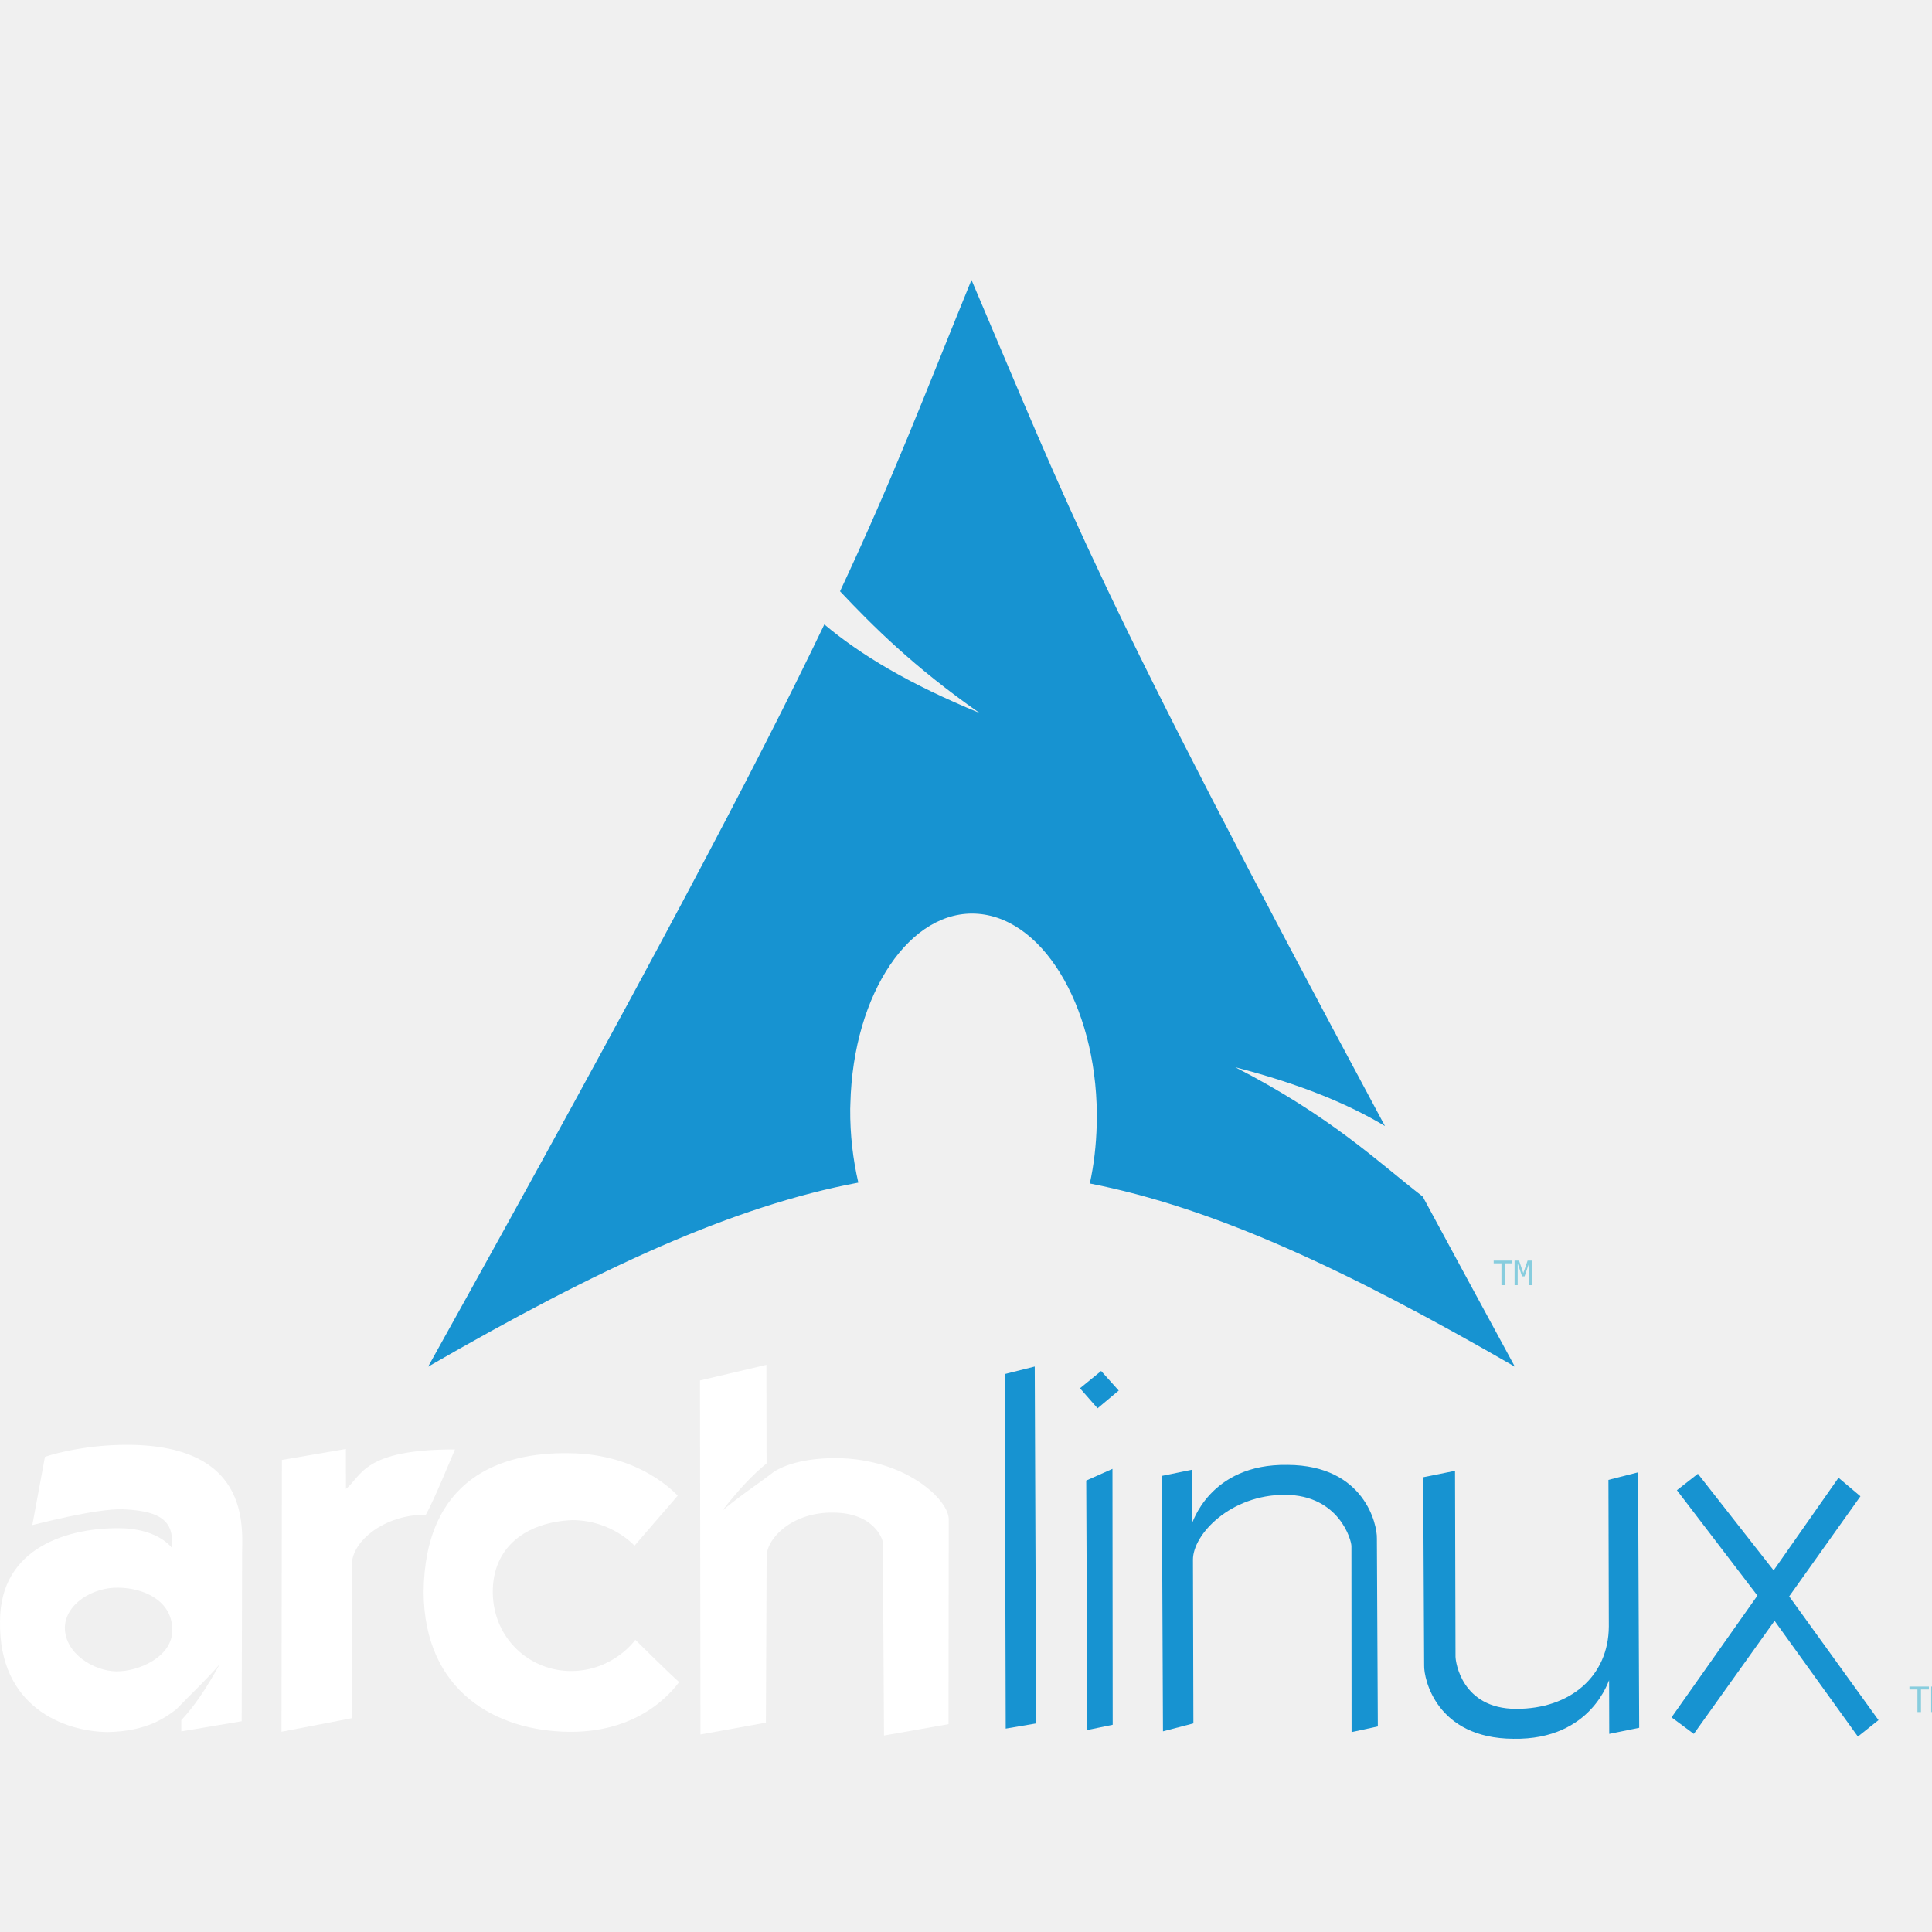
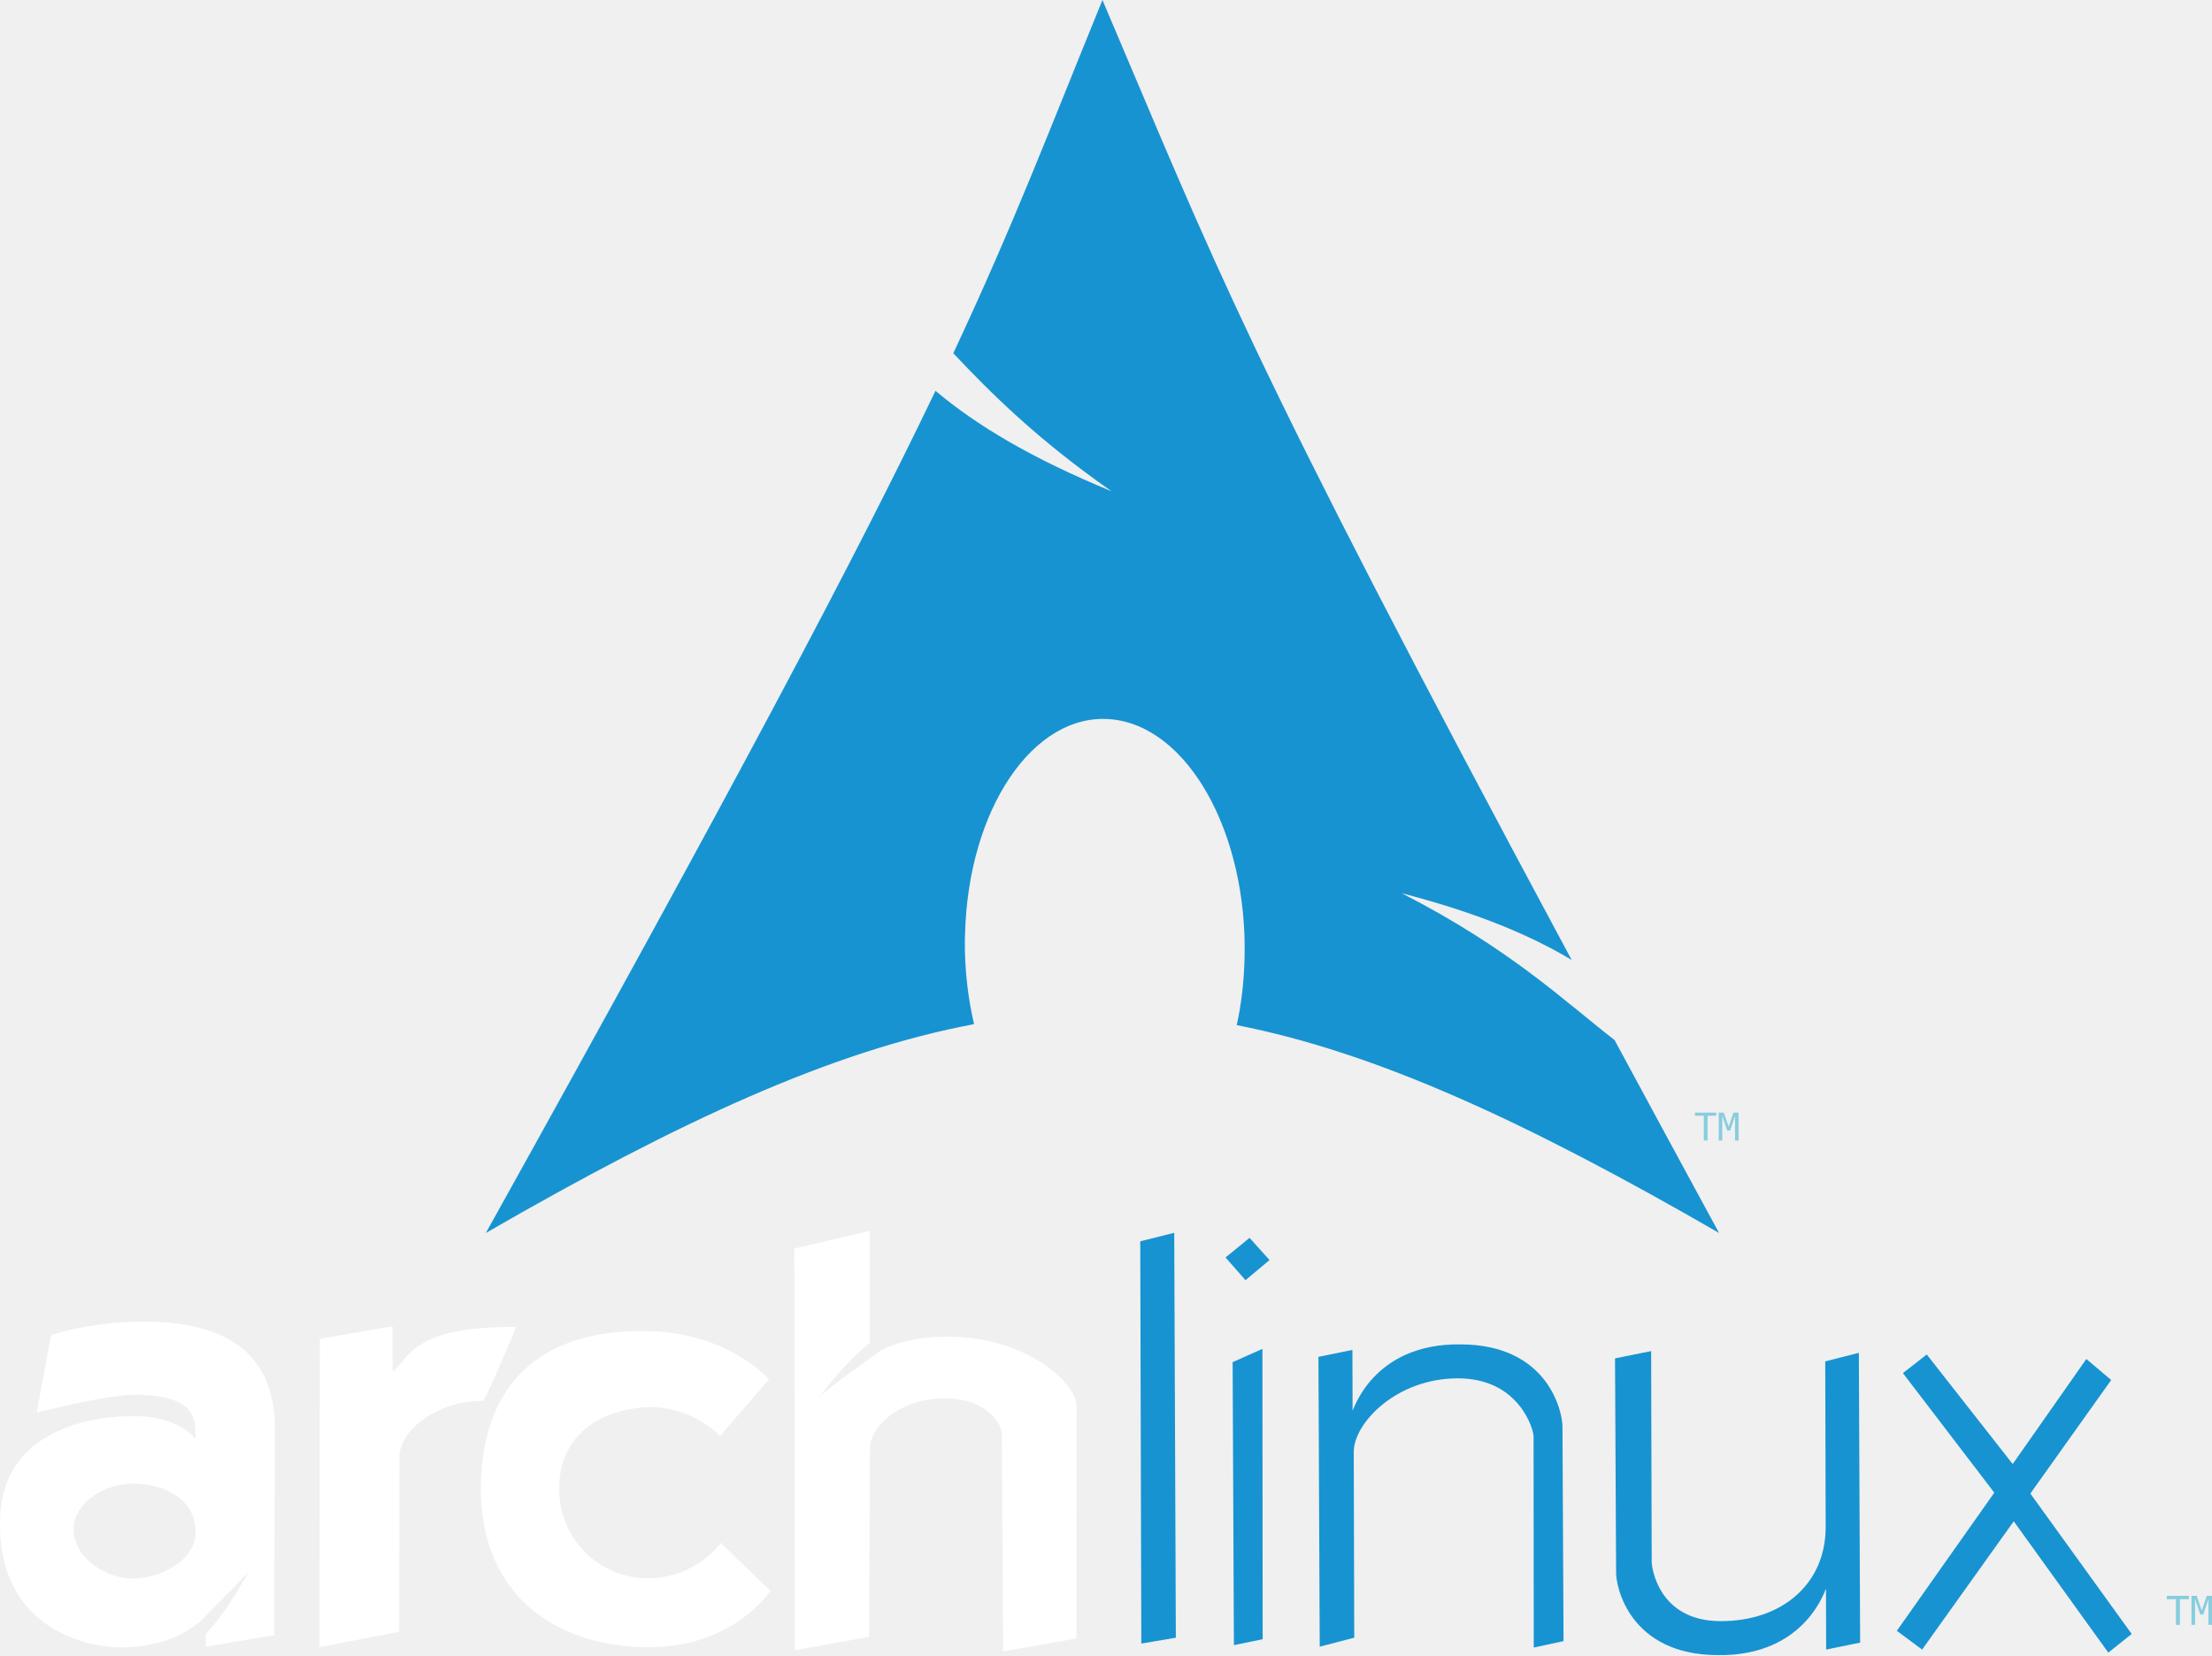
- <svg xmlns="http://www.w3.org/2000/svg" xmlns:xlink="http://www.w3.org/1999/xlink" width="350" height="350" id="svg2424" version="1.0">
-   <defs id="defs2426">
-     <linearGradient gradientUnits="userSpaceOnUse" id="path1082_2_" y2="129.347" x2="112.499" y1="6.137" x1="112.499" gradientTransform="translate(287,-83)">
-       <stop id="stop193" offset="0" style="stop-color:#ffffff;stop-opacity:0" />
-       <stop id="stop195" offset="1" style="stop-color:#ffffff;stop-opacity:0.275;" />
-       <midPointStop id="midPointStop197" style="stop-color:#FFFFFF" offset="0" />
-       <midPointStop id="midPointStop199" style="stop-color:#FFFFFF" offset="0.5" />
-       <midPointStop id="midPointStop201" style="stop-color:#000000" offset="1" />
-     </linearGradient>
-     <linearGradient id="linearGradient3388">
-       <stop style="stop-color:#000000;stop-opacity:0;" offset="0" id="stop3390" />
-       <stop style="stop-color:#000000;stop-opacity:0.371;" offset="1" id="stop3392" />
-     </linearGradient>
-     <linearGradient id="linearGradient4346">
-       <stop style="stop-color:#00bdec;stop-opacity:1" offset="0" id="stop4348" />
-       <stop style="stop-color:#40bfde;stop-opacity:1" offset="1" id="stop4350" />
-     </linearGradient>
-     <linearGradient xlink:href="#linearGradient4346" id="linearGradient4352" x1="400.614" y1="634.151" x2="616.486" y2="666.978" gradientUnits="userSpaceOnUse" />
-     <linearGradient id="linearGradient5323">
-       <stop style="stop-color:#6e6e6e;stop-opacity:1" offset="0" id="stop5325" />
-       <stop style="stop-color:#4d4d4d;stop-opacity:1" offset="1" id="stop5327" />
-     </linearGradient>
-     <linearGradient xlink:href="#linearGradient5323" id="linearGradient5329" x1="291.836" y1="238.082" x2="650.814" y2="348.969" gradientUnits="userSpaceOnUse" />
-     <linearGradient xlink:href="#linearGradient3388" id="linearGradient2231" gradientUnits="userSpaceOnUse" gradientTransform="matrix(0.6551957,0,0,0.6551957,-113.2839,148.3866)" x1="490.723" y1="237.724" x2="490.723" y2="183.964" />
-     <linearGradient xlink:href="#path1082_2_" id="linearGradient2261" gradientUnits="userSpaceOnUse" gradientTransform="matrix(-0.6710118,0,0,0.6709741,706.1028,-117.5032)" x1="541.335" y1="104.507" x2="606.912" y2="303.14" />
-     <linearGradient y2="666.978" x2="616.486" y1="634.151" x1="400.614" gradientUnits="userSpaceOnUse" id="linearGradient2493" xlink:href="#linearGradient4346" />
-     <linearGradient gradientUnits="userSpaceOnUse" y2="666.978" x2="616.486" y1="634.151" x1="400.614" id="linearGradient2467" xlink:href="#linearGradient4346" />
-     <linearGradient id="linearGradient2461">
-       <stop id="stop2463" offset="0" style="stop-color:#26a7e8;stop-opacity:1;" />
-       <stop id="stop2465" offset="1" style="stop-color:#3ab0ea;stop-opacity:1;" />
-     </linearGradient>
-     <linearGradient id="linearGradient2454">
-       <stop id="stop2456" offset="0" style="stop-color:#000000;stop-opacity:0;" />
-       <stop id="stop2458" offset="1" style="stop-color:#000000;stop-opacity:0.371;" />
-     </linearGradient>
-     <linearGradient y2="303.14" x2="606.912" y1="104.507" x1="541.335" gradientTransform="matrix(-0.3937741,0,0,0.393752,357.5197,122.0015)" gradientUnits="userSpaceOnUse" id="linearGradient2544" xlink:href="#path1082_2_" />
-     <linearGradient gradientTransform="translate(287,-83)" x1="112.499" y1="6.137" x2="112.499" y2="129.347" id="linearGradient2441" gradientUnits="userSpaceOnUse">
-       <stop style="stop-color:#ffffff;stop-opacity:0" offset="0" id="stop2443" />
-       <stop style="stop-color:#ffffff;stop-opacity:0.275;" offset="1" id="stop2445" />
-       <midPointStop offset="0" style="stop-color:#FFFFFF" id="midPointStop2447" />
-       <midPointStop offset="0.5" style="stop-color:#FFFFFF" id="midPointStop2449" />
-       <midPointStop offset="1" style="stop-color:#000000" id="midPointStop2451" />
-     </linearGradient>
-     <linearGradient xlink:href="#linearGradient5323" id="linearGradient3885" gradientUnits="userSpaceOnUse" x1="291.836" y1="238.082" x2="650.814" y2="348.969" />
-     <linearGradient xlink:href="#linearGradient4346" id="linearGradient3887" gradientUnits="userSpaceOnUse" x1="400.614" y1="634.151" x2="616.486" y2="666.978" />
-     <linearGradient xlink:href="#linearGradient5323" id="linearGradient3909" gradientUnits="userSpaceOnUse" x1="291.836" y1="238.082" x2="650.814" y2="348.969" />
-     <linearGradient xlink:href="#linearGradient4346" id="linearGradient3919" gradientUnits="userSpaceOnUse" x1="400.614" y1="634.151" x2="616.486" y2="666.978" />
-   </defs>
-   <g id="layer1" transform="translate(-205.0618,25.81625)">
-     <path id="path2518" d="m 381.056,24.896 c -8.764,21.486 -14.055,35.559 -23.813,56.406 5.982,6.341 13.325,13.691 25.25,22.031 -12.821,-5.276 -21.558,-10.535 -28.094,-16.031 -12.487,26.056 -32.08,63.133 -71.781,134.469 31.198,-18.011 55.398,-29.104 77.938,-33.344 -0.967,-4.162 -1.506,-8.678 -1.469,-13.375 l 0.031,-0.969 c 0.495,-19.992 10.899,-35.388 23.219,-34.344 12.319,1.044 21.901,18.133 21.406,38.125 -0.093,3.76 -0.509,7.364 -1.25,10.719 22.29,4.366 46.232,15.424 77,33.188 -6.07,-11.175 -11.514,-21.219 -16.688,-30.812 -8.149,-6.316 -16.63,-14.538 -33.969,-23.438 11.918,3.097 20.474,6.663 27.125,10.656 C 403.361,80.242 399.094,67.227 381.056,24.896 Z" style="fill:#1793d1;fill-opacity:1;fill-rule:evenodd;stroke:none;stroke-width:1;stroke-linecap:round;stroke-linejoin:round;stroke-miterlimit:10;stroke-dasharray:none;stroke-opacity:1" />
-     <text xml:space="preserve" style="font-style:normal;font-weight:normal;line-height:0%;font-family:'DejaVu Sans Mono';fill:#87cdde;fill-opacity:1;stroke:none;stroke-width:1px;stroke-linecap:butt;stroke-linejoin:miter;stroke-opacity:1" x="475.517" y="207.003" id="text2638">
-       <tspan id="tspan2640" x="475.517" y="207.003" style="font-size:6.107px;line-height:1.25">TM</tspan>
+ <svg xmlns="http://www.w3.org/2000/svg" width="353.13" height="264.29" version="1.0">
+   <g transform="translate(-205.06 -24.896)">
+     <path d="m381.06 24.896c-8.764 21.486-14.055 35.559-23.813 56.406 5.982 6.341 13.325 13.691 25.25 22.031-12.821-5.276-21.558-10.535-28.094-16.031-12.487 26.056-32.08 63.133-71.781 134.47 31.198-18.011 55.398-29.104 77.938-33.344-0.967-4.162-1.506-8.678-1.469-13.375l0.031-0.969c0.495-19.992 10.899-35.388 23.219-34.344 12.319 1.044 21.901 18.133 21.406 38.125-0.093 3.76-0.509 7.364-1.25 10.719 22.29 4.366 46.232 15.424 77 33.188-6.07-11.174-11.514-21.219-16.688-30.812-8.149-6.316-16.63-14.538-33.969-23.438 11.918 3.097 20.474 6.663 27.125 10.656-52.602-97.935-56.868-110.95-74.906-153.28z" fill="#1793d1" fill-rule="evenodd" />
+     <text x="475.517" y="207.003" fill="#87cdde" font-family="'DejaVu Sans Mono'" stroke-width="1px" style="line-height:0%" xml:space="preserve">
+       <tspan x="475.517" y="207.003" font-size="6.107px" style="line-height:1.25">TM</tspan>
    </text>
-     <g id="g2498" transform="matrix(0.4787947,0,0,0.4787947,65.3323,87.93044)" style="fill:#ffffff;fill-opacity:1">
-       <path id="path2500" d="m 339.969,309.094 c -14.471,-0.024 -26.481,2.944 -31.125,4.562 l -4.781,25.812 c -0.012,0.095 23.795,-6.349 34.281,-5.969 17.362,0.624 18.959,6.635 18.656,14.75 0.296,0.475 -4.479,-7.332 -19.5,-7.594 -18.95,-0.327 -45.693,6.709 -45.656,35.312 -0.511,32.174 24.034,41.639 40.75,41.812 15.028,-0.274 22.078,-5.691 25.938,-8.594 5.071,-5.302 10.873,-10.634 16.406,-17.031 -5.236,9.513 -9.775,16.09 -14.5,21.125 v 4.25 l 22.844,-3.844 0.156,-62.094 c -0.231,-8.788 5.041,-42.418 -43.469,-42.5 z m -3.281,54.062 c 9.469,0.13 20.328,4.797 20.344,16.031 0.049,10.218 -12.8,15.712 -21.156,15.625 -8.36,-0.087 -19.451,-6.57 -19.5,-16.531 0.16,-8.904 10.46,-15.354 20.312,-15.125 z" style="fill:#ffffff;fill-opacity:1;fill-rule:evenodd;stroke:none;stroke-width:0.5;stroke-miterlimit:4;stroke-dasharray:none;stroke-opacity:1" />
-       <path style="fill:#ffffff;fill-opacity:1;fill-rule:evenodd;stroke:none;stroke-width:0.5;stroke-miterlimit:4;stroke-dasharray:none;stroke-opacity:1" d="m 398.501,314.831 -0.155,102.827 26.612,-5.127 0.045,-58.302 c 0.006,-8.681 12.406,-18.825 27.963,-18.663 3.302,-5.974 9.509,-21.242 11.021,-24.715 -34.756,-0.083 -35.199,9.99 -41.244,14.945 -0.063,-9.453 -0.021,-15.127 -0.021,-15.127 z" id="path2502" />
-       <path style="fill:#ffffff;fill-opacity:1;fill-rule:evenodd;stroke:none;stroke-width:0.5;stroke-miterlimit:4;stroke-dasharray:none;stroke-opacity:1" d="m 548.269,328.331 c -0.257,-0.121 -13.879,-15.934 -41.266,-16.059 -25.652,-0.426 -54.426,9.519 -54.886,52.533 0.225,37.819 27.64,52.598 55.031,52.886 29.313,0.305 40.977,-18.329 41.676,-18.791 -3.498,-3.032 -16.598,-16.013 -16.598,-16.013 0,0 -8.182,11.651 -24.058,11.799 -15.879,0.151 -29.682,-12.273 -29.878,-29.609 -0.203,-17.336 12.689,-26.728 29.997,-27.487 14.985,-0.003 23.63,9.673 23.63,9.673 z" id="path2504" />
-       <path id="path2506" d="m 581.812,278.844 -25.125,5.906 0.188,133.938 24.75,-4.469 0.281,-63.031 c 0.053,-6.609 9.561,-16.759 25.438,-16.438 15.18,0.158 18.572,10.118 18.531,11.375 l 0.438,72.969 24.406,-4.312 0.094,-77.375 c 0.161,-7.445 -16.308,-23.17 -42.781,-23.281 -12.581,0.02 -19.548,2.868 -23.094,4.969 -6.067,4.686 -13,9.175 -19.812,14.906 6.298,-8.091 11.586,-13.685 16.75,-17.844 z" style="fill:#ffffff;fill-opacity:1;fill-rule:evenodd;stroke:none;stroke-width:0.5;stroke-miterlimit:4;stroke-dasharray:none;stroke-opacity:1" />
+     <g transform="matrix(.47879 0 0 .47879 65.332 87.93)" fill="#fff" fill-rule="evenodd">
+       <path d="m339.97 309.09c-14.471-0.024-26.481 2.944-31.125 4.562l-4.781 25.812c-0.012 0.095 23.795-6.349 34.281-5.969 17.362 0.624 18.959 6.635 18.656 14.75 0.296 0.475-4.479-7.332-19.5-7.594-18.95-0.327-45.693 6.71-45.656 35.312-0.511 32.174 24.034 41.639 40.75 41.812 15.028-0.274 22.078-5.691 25.938-8.594 5.071-5.302 10.873-10.634 16.406-17.031-5.236 9.513-9.775 16.09-14.5 21.125v4.25l22.844-3.844 0.156-62.094c-0.231-8.788 5.041-42.418-43.469-42.5zm-3.281 54.062c9.469 0.13 20.328 4.797 20.344 16.031 0.049 10.218-12.8 15.712-21.156 15.625-8.36-0.087-19.451-6.57-19.5-16.531 0.16-8.904 10.46-15.354 20.312-15.125z" />
+       <path d="m398.5 314.83-0.155 102.83 26.612-5.127 0.045-58.302c6e-3 -8.681 12.406-18.825 27.963-18.663 3.302-5.974 9.509-21.242 11.021-24.715-34.756-0.083-35.199 9.99-41.244 14.945-0.063-9.453-0.021-15.127-0.021-15.127z" />
+       <path d="m548.27 328.33c-0.257-0.121-13.879-15.934-41.266-16.059-25.652-0.426-54.426 9.519-54.886 52.533 0.225 37.819 27.64 52.598 55.031 52.886 29.313 0.305 40.977-18.329 41.676-18.791-3.498-3.032-16.598-16.013-16.598-16.013s-8.182 11.651-24.058 11.799c-15.879 0.151-29.682-12.273-29.878-29.609-0.203-17.336 12.689-26.728 29.997-27.487 14.985-3e-3 23.63 9.673 23.63 9.673z" />
+       <path d="m581.81 278.84-25.125 5.906 0.188 133.94 24.75-4.469 0.281-63.031c0.053-6.609 9.561-16.759 25.438-16.438 15.18 0.158 18.572 10.118 18.531 11.375l0.438 72.969 24.406-4.312 0.094-77.375c0.161-7.445-16.308-23.17-42.781-23.281-12.581 0.02-19.548 2.868-23.094 4.969-6.067 4.686-13 9.175-19.812 14.906 6.298-8.091 11.586-13.685 16.75-17.844z" />
    </g>
-     <g id="g2508" style="fill:#1793d1;fill-opacity:1;stroke:none;stroke-width:0.5;stroke-miterlimit:4;stroke-dasharray:none;stroke-opacity:1" transform="matrix(0.7088464,0,0.01003098,0.7088464,96.75298,-223.3253)">
-       <path style="fill:#1793d1;fill-opacity:1;fill-rule:evenodd;stroke:none;stroke-width:0.5;stroke-miterlimit:4;stroke-dasharray:none;stroke-opacity:1" d="m 400.676,629.796 7.682,-1.916 -0.929,91.208 -7.796,1.324 z" id="path2510" />
-       <path style="fill:#1793d1;fill-opacity:1;fill-rule:evenodd;stroke:none;stroke-width:0.5;stroke-miterlimit:4;stroke-dasharray:none;stroke-opacity:1" d="m 421.103,657.018 6.751,-2.987 -0.868,65.399 -6.498,1.339 z m -1.261,-23.583 5.472,-4.415 4.423,5 -5.476,4.532 z" id="path2512" />
-       <path style="fill:#1793d1;fill-opacity:1;fill-rule:evenodd;stroke:none;stroke-width:0.5;stroke-miterlimit:4;stroke-dasharray:none;stroke-opacity:1" d="m 440.443,655.826 7.678,-1.562 -0.157,13.672 c -0.007,0.587 4.419,-15.274 24.685,-14.921 19.68,0.11 22.684,15.346 22.529,18.762 l -0.438,48.078 -6.73,1.456 0.633,-47.489 c 0.097,-1.387 -2.881,-13.114 -16.789,-13.158 -13.905,-0.04 -23.684,10.1 -23.758,16.579 l -0.481,41.835 -7.804,2.031 z" id="path2514" />
-       <path style="fill:#1793d1;fill-opacity:1;fill-rule:evenodd;stroke:none;stroke-width:0.5;stroke-miterlimit:4;stroke-dasharray:none;stroke-opacity:1" d="m 561.533,720.202 -7.678,1.562 0.157,-13.672 c 0.007,-0.587 -4.422,15.274 -24.685,14.921 -19.68,-0.109 -22.684,-15.346 -22.529,-18.762 l 0.438,-48.079 8.157,-1.642 -0.546,47.49 c -0.015,1.297 1.368,13.3 15.276,13.343 13.905,0.041 23.766,-8.374 24.015,-21.044 l 0.431,-37.469 7.598,-1.932 z" id="path2516" />
-       <path style="fill:#1793d1;fill-opacity:1;fill-rule:evenodd;stroke:none;stroke-width:0.5;stroke-miterlimit:4;stroke-dasharray:none;stroke-opacity:1" d="m 577.455,655.287 -5.427,4.2 20.199,26.933 -22.391,31.116 5.635,4.226 21.044,-28.897 20.878,29.582 5.327,-4.201 -22.376,-31.629 18.57,-25.578 -5.532,-4.734 -16.921,23.668 z" id="path2519" />
+     <g transform="matrix(.70885 0 .010031 .70885 96.753 -223.33)" fill="#1793d1" fill-rule="evenodd">
+       <path d="m400.68 629.8 7.682-1.916-0.929 91.208-7.796 1.324z" />
+       <path d="m421.1 657.02 6.751-2.987-0.868 65.399-6.498 1.339zm-1.261-23.583 5.472-4.415 4.423 5-5.476 4.532z" />
+       <path d="m440.44 655.83 7.678-1.562-0.157 13.672c-7e-3 0.587 4.419-15.274 24.685-14.921 19.68 0.11 22.684 15.346 22.529 18.762l-0.438 48.078-6.73 1.456 0.633-47.489c0.097-1.387-2.881-13.114-16.789-13.158-13.905-0.04-23.684 10.1-23.758 16.579l-0.481 41.835-7.804 2.031z" />
+       <path d="m561.53 720.2-7.678 1.562 0.157-13.672c7e-3 -0.587-4.422 15.274-24.685 14.921-19.68-0.109-22.684-15.346-22.529-18.762l0.438-48.079 8.157-1.642-0.546 47.49c-0.015 1.297 1.368 13.3 15.276 13.343 13.905 0.041 23.766-8.374 24.015-21.044l0.431-37.469 7.598-1.932z" />
+       <path d="m577.45 655.29-5.427 4.2 20.199 26.933-22.391 31.116 5.635 4.226 21.044-28.897 20.878 29.582 5.327-4.201-22.376-31.629 18.57-25.578-5.532-4.734-16.921 23.668z" />
    </g>
-     <text xml:space="preserve" style="font-style:normal;font-weight:normal;line-height:0%;font-family:'DejaVu Sans Mono';fill:#87cdde;fill-opacity:1;stroke:none;stroke-width:1px;stroke-linecap:butt;stroke-linejoin:miter;stroke-opacity:1" x="550.833" y="284.344" id="text2529">
-       <tspan id="tspan2531" x="550.833" y="284.344" style="font-size:6.336px;line-height:1.25">TM</tspan>
+     <text x="550.833" y="284.344" fill="#87cdde" font-family="'DejaVu Sans Mono'" stroke-width="1px" style="line-height:0%" xml:space="preserve">
+       <tspan x="550.833" y="284.344" font-size="6.336px" style="line-height:1.25">TM</tspan>
    </text>
  </g>
</svg>
